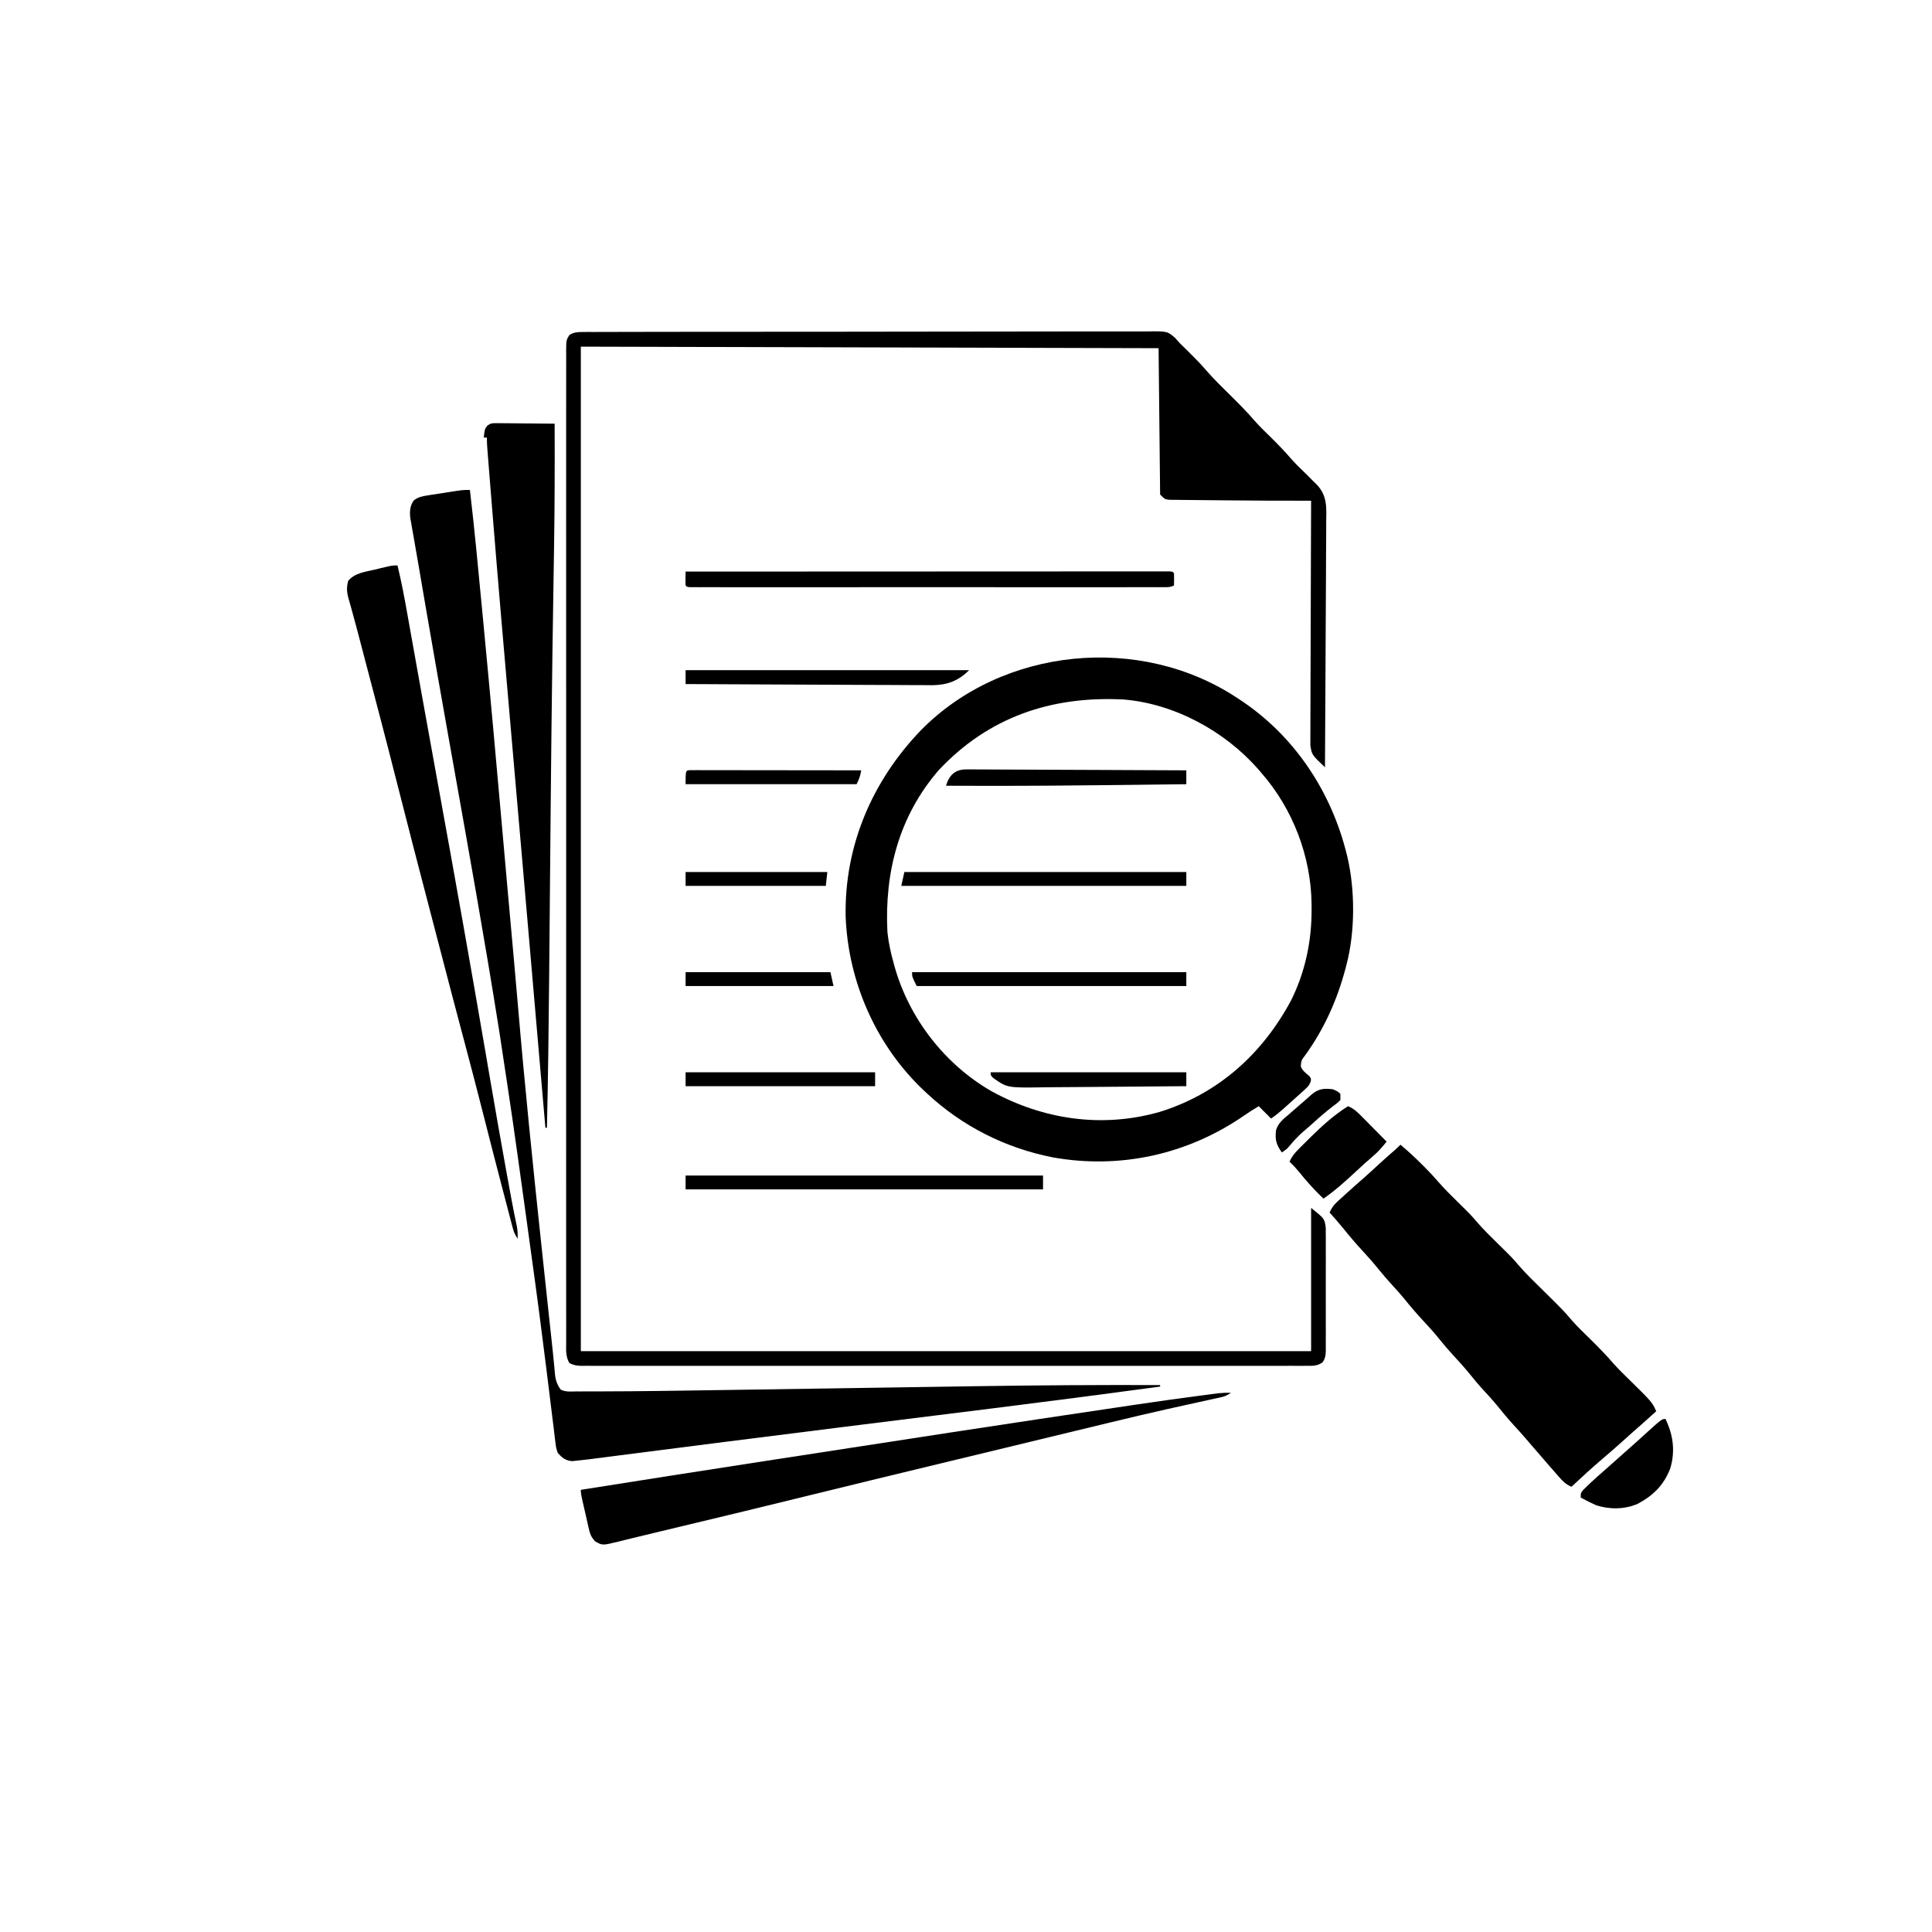
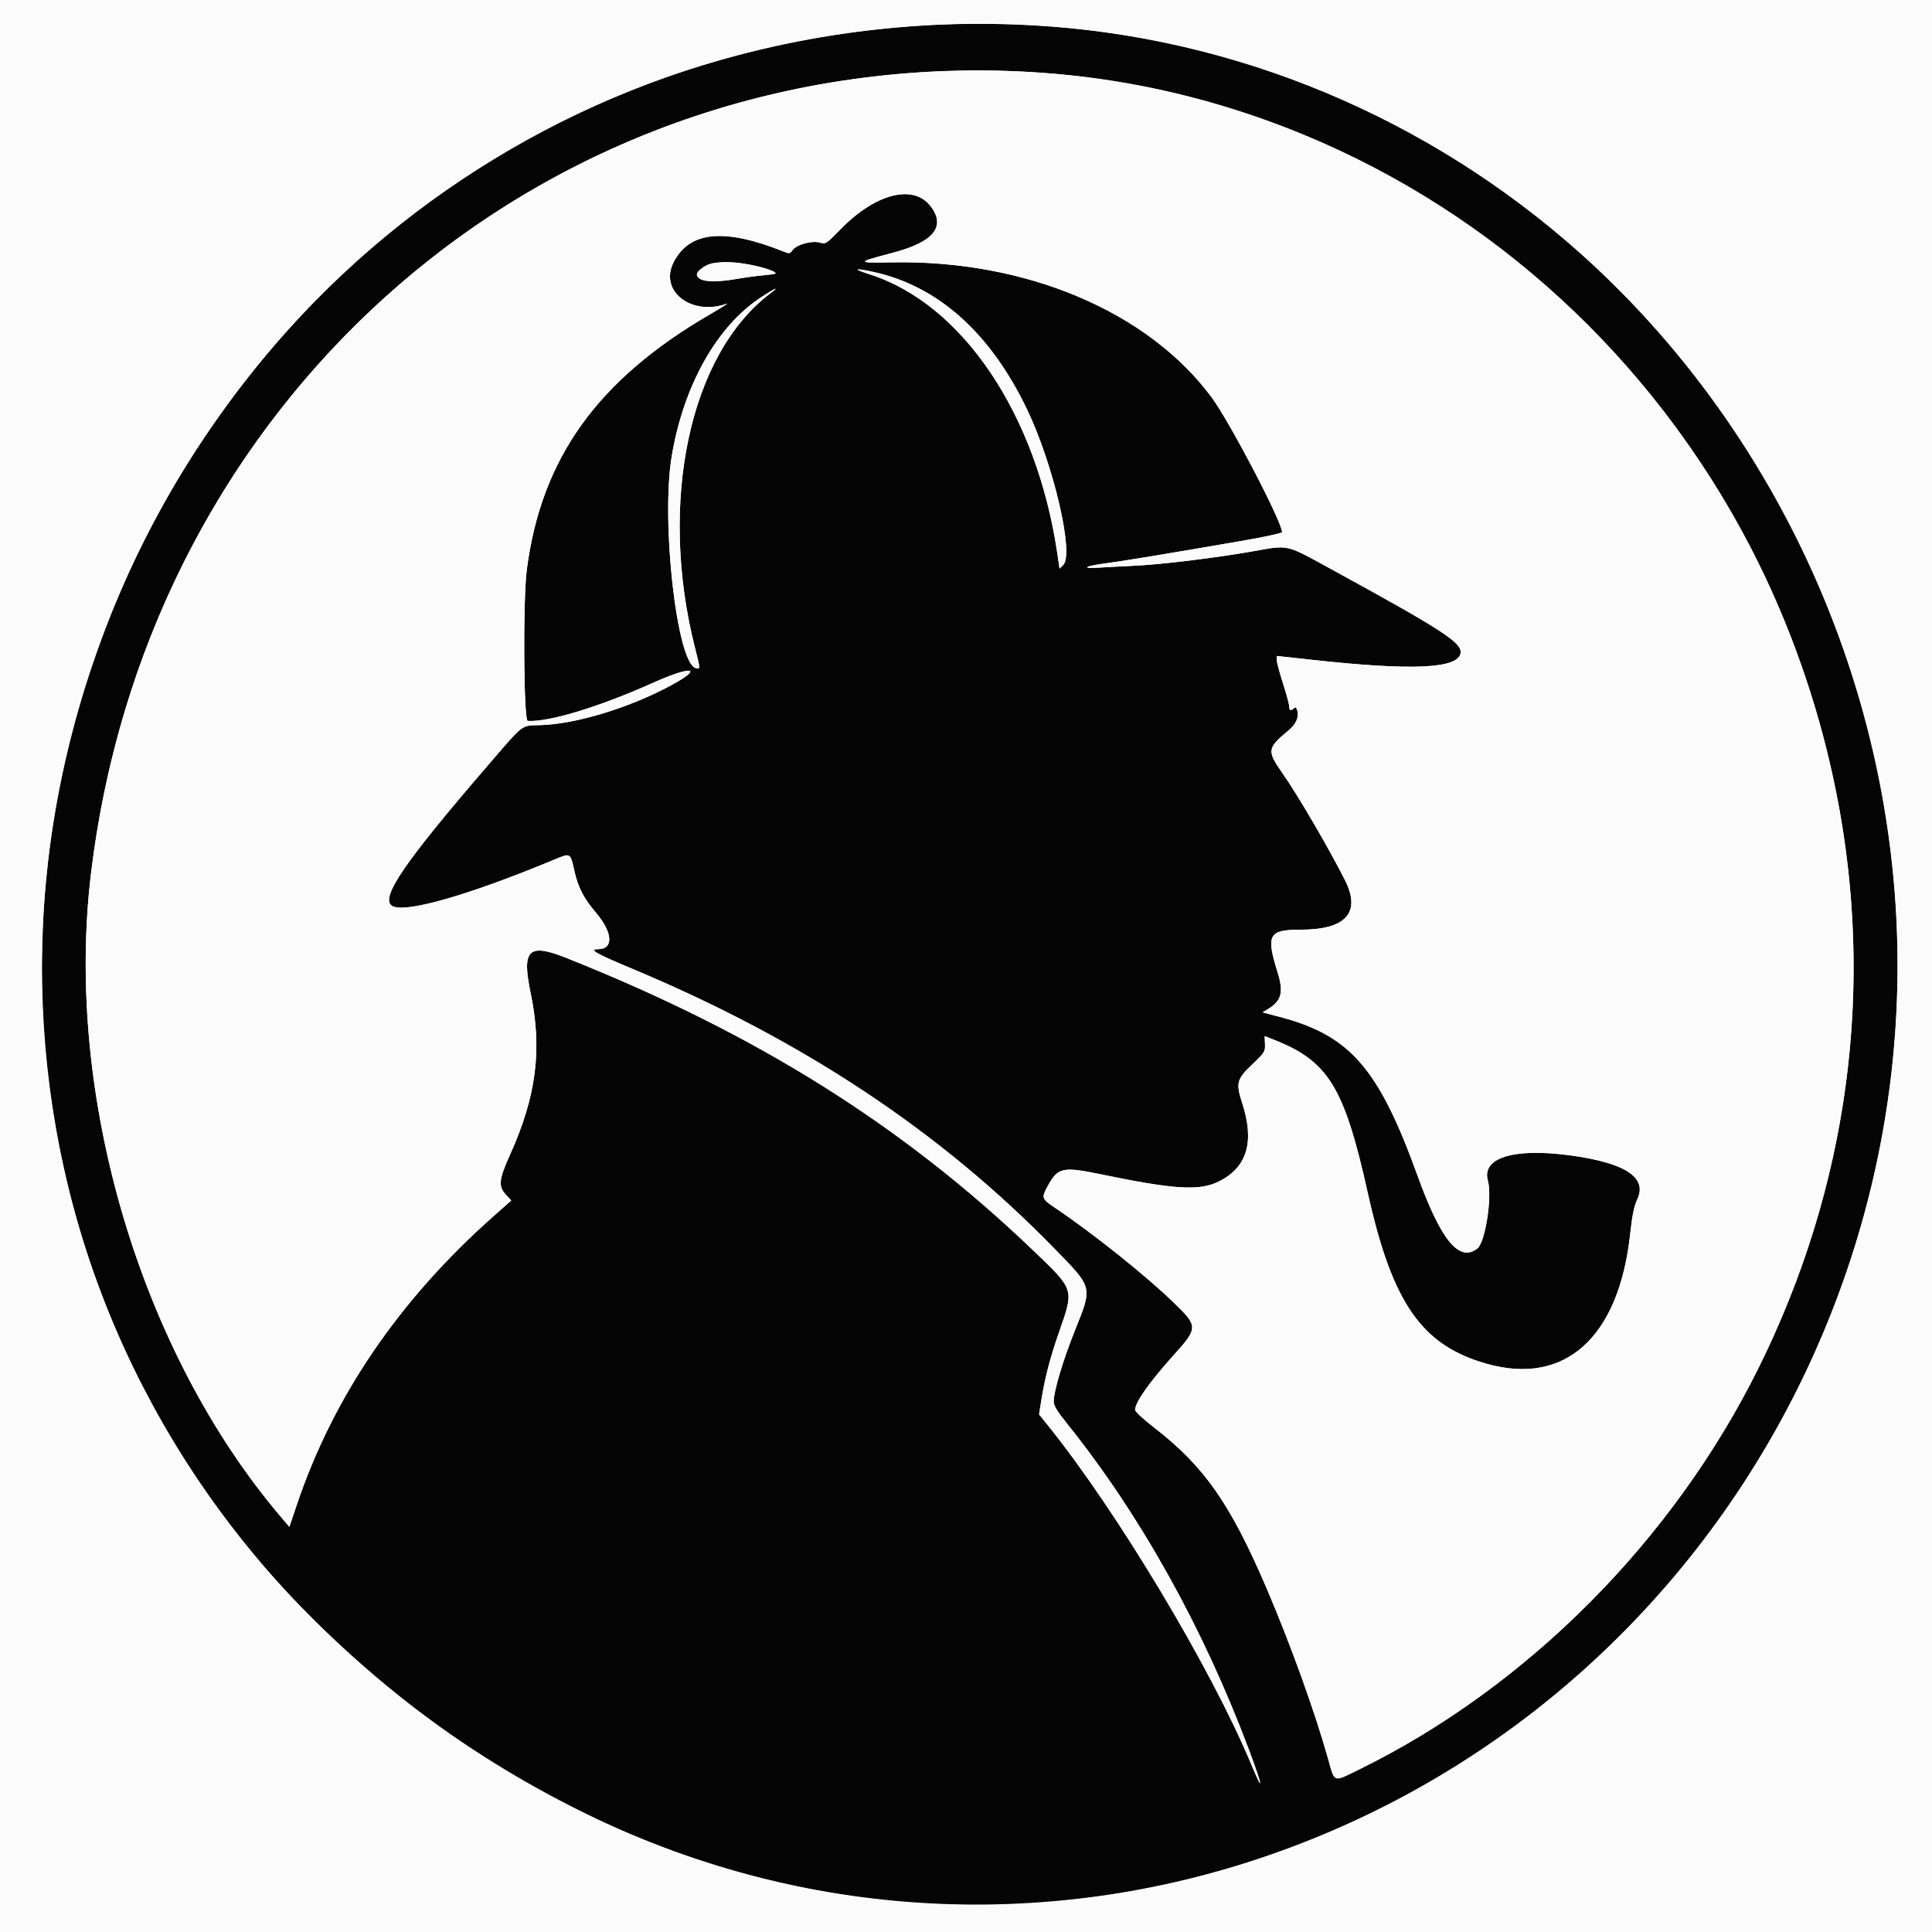
- <svg xmlns="http://www.w3.org/2000/svg" version="1.1" width="1254" height="1254">
-   <path d="M0 0 C0.654 -0.007 1.308 -0.013 1.982 -0.02 C4.182 -0.038 6.382 -0.027 8.583 -0.016 C10.173 -0.023 11.763 -0.032 13.353 -0.042 C17.729 -0.064 22.106 -0.062 26.482 -0.055 C31.2 -0.052 35.917 -0.072 40.634 -0.089 C49.879 -0.119 59.124 -0.126 68.37 -0.125 C75.884 -0.124 83.398 -0.13 90.912 -0.14 C114.53 -0.173 138.148 -0.182 161.766 -0.173 C180.403 -0.167 199.041 -0.198 217.678 -0.245 C236.807 -0.293 255.936 -0.315 275.065 -0.31 C285.808 -0.307 296.55 -0.315 307.293 -0.351 C316.44 -0.381 325.586 -0.387 334.733 -0.361 C339.401 -0.348 344.068 -0.347 348.735 -0.377 C353.009 -0.403 357.282 -0.397 361.556 -0.366 C363.101 -0.36 364.646 -0.366 366.191 -0.385 C379.16 -0.535 379.16 -0.535 384.251 3.849 C385.363 5.044 386.449 6.265 387.502 7.512 C388.692 8.676 389.89 9.833 391.1 10.977 C392.257 12.132 393.412 13.289 394.564 14.449 C395.137 15.018 395.71 15.587 396.301 16.174 C399.235 19.115 402.047 22.109 404.748 25.266 C409.382 30.624 414.461 35.542 419.502 40.512 C425.12 46.051 430.667 51.586 435.799 57.586 C439.023 61.232 442.531 64.603 446.002 68.012 C450.812 72.736 455.438 77.515 459.836 82.627 C462.906 86.1 466.265 89.282 469.607 92.49 C470.668 93.529 471.711 94.586 472.734 95.662 C473.897 96.879 475.094 98.064 476.326 99.213 C483.155 106.448 482.445 114.376 482.297 123.69 C482.295 125.425 482.296 127.16 482.3 128.896 C482.302 133.586 482.261 138.274 482.212 142.964 C482.168 147.872 482.164 152.781 482.155 157.69 C482.134 166.976 482.076 176.261 482.006 185.547 C481.928 196.123 481.889 206.698 481.854 217.274 C481.781 239.02 481.658 260.766 481.502 282.512 C472.941 274.426 472.941 274.426 472.01 268.243 C472.013 267.054 472.017 265.865 472.021 264.64 C472.017 263.973 472.014 263.307 472.01 262.62 C472.004 260.399 472.026 258.18 472.048 255.959 C472.049 254.363 472.048 252.766 472.046 251.169 C472.045 246.843 472.068 242.517 472.096 238.191 C472.121 233.667 472.124 229.142 472.128 224.618 C472.141 216.054 472.174 207.491 472.214 198.928 C472.259 189.177 472.28 179.426 472.301 169.675 C472.342 149.621 472.413 129.566 472.502 109.512 C471.504 109.513 471.504 109.513 470.487 109.514 C453.064 109.527 435.645 109.475 418.223 109.276 C414.236 109.231 410.249 109.191 406.262 109.165 C402.33 109.139 398.398 109.099 394.466 109.049 C392.983 109.032 391.501 109.02 390.019 109.014 C387.969 109.005 385.921 108.977 383.871 108.944 C382.71 108.933 381.549 108.922 380.352 108.91 C377.502 108.512 377.502 108.512 374.502 105.512 C374.007 58.487 374.007 58.487 373.502 10.512 C249.752 10.182 126.002 9.852 -1.498 9.512 C-1.498 224.672 -1.498 439.832 -1.498 661.512 C154.922 661.512 311.342 661.512 472.502 661.512 C472.502 630.822 472.502 600.132 472.502 568.512 C481.244 575.506 481.244 575.506 482.01 581.465 C482.033 583.038 482.035 584.612 482.019 586.186 C482.03 587.479 482.03 587.479 482.041 588.799 C482.058 591.642 482.047 594.485 482.033 597.328 C482.036 599.307 482.04 601.285 482.045 603.264 C482.051 607.408 482.042 611.551 482.023 615.694 C482.001 621.006 482.014 626.318 482.038 631.63 C482.052 635.714 482.047 639.798 482.037 643.883 C482.034 645.842 482.038 647.8 482.047 649.759 C482.057 652.496 482.042 655.231 482.019 657.967 C482.032 659.182 482.032 659.182 482.044 660.422 C481.994 663.704 481.868 665.983 479.973 668.719 C476.561 671.195 473.52 671.065 469.462 671.015 C468.641 671.021 467.821 671.027 466.975 671.033 C464.208 671.047 461.441 671.033 458.673 671.02 C456.676 671.024 454.679 671.031 452.682 671.039 C447.181 671.055 441.679 671.047 436.177 671.035 C430.25 671.026 424.322 671.04 418.394 671.051 C407.448 671.067 396.502 671.066 385.556 671.055 C375.445 671.045 365.333 671.042 355.222 671.047 C354.217 671.047 354.217 671.047 353.191 671.048 C350.471 671.049 347.751 671.05 345.031 671.052 C319.502 671.064 293.974 671.053 268.445 671.031 C245.754 671.012 223.062 671.014 200.371 671.033 C174.89 671.055 149.409 671.063 123.927 671.051 C121.212 671.049 118.497 671.048 115.782 671.047 C114.779 671.047 114.779 671.047 113.756 671.046 C103.65 671.041 93.543 671.047 83.437 671.057 C71.949 671.068 60.46 671.065 48.972 671.044 C43.106 671.033 37.24 671.029 31.375 671.042 C26.011 671.054 20.647 671.048 15.283 671.026 C13.337 671.022 11.391 671.024 9.445 671.034 C6.81 671.046 4.176 671.034 1.542 671.015 C0.394 671.029 0.394 671.029 -0.776 671.043 C-3.926 670.999 -6.192 670.679 -8.969 669.157 C-11.453 664.86 -11.045 660.567 -11.002 655.692 C-11.007 654.571 -11.013 653.45 -11.019 652.295 C-11.034 648.505 -11.02 644.715 -11.006 640.926 C-11.008 638.194 -11.017 635.463 -11.025 632.732 C-11.039 626.777 -11.039 620.822 -11.029 614.866 C-11.014 606.011 -11.021 597.155 -11.034 588.3 C-11.055 572.486 -11.053 556.673 -11.041 540.859 C-11.031 527.021 -11.029 513.182 -11.033 499.344 C-11.034 498.427 -11.034 497.51 -11.034 496.565 C-11.036 492.843 -11.037 489.121 -11.038 485.4 C-11.05 450.466 -11.039 415.533 -11.018 380.599 C-10.999 349.543 -11.001 318.487 -11.02 287.431 C-11.041 252.562 -11.05 217.694 -11.037 182.825 C-11.036 179.11 -11.035 175.395 -11.033 171.68 C-11.033 170.765 -11.033 169.85 -11.032 168.908 C-11.028 155.076 -11.033 141.244 -11.043 127.412 C-11.055 111.689 -11.052 95.966 -11.03 80.243 C-11.018 71.437 -11.018 62.631 -11.033 53.824 C-11.042 47.949 -11.036 42.074 -11.019 36.199 C-11.009 32.847 -11.008 29.495 -11.02 26.143 C-11.032 22.539 -11.02 18.935 -11.002 15.331 C-11.011 14.281 -11.02 13.231 -11.03 12.148 C-10.958 5.26 -10.958 5.26 -8.873 1.867 C-5.748 0.084 -3.598 0.007 0 0 Z " fill="#000000" transform="translate(378.4981,215.4883)" />
-   <path d="M0 0 C0.852 0 1.705 0.001 2.583 0.001 C3.92 0.024 3.92 0.024 5.284 0.048 C6.518 0.052 6.518 0.052 7.777 0.057 C10.849 0.072 13.92 0.114 16.991 0.153 C20.704 0.189 24.417 0.221 28.129 0.253 C29.974 0.27 31.818 0.287 33.663 0.303 C34.859 0.314 34.859 0.314 36.079 0.325 C36.648 0.33 37.218 0.335 37.804 0.341 C37.903 26.813 37.846 53.277 37.437 79.747 C37.418 80.991 37.398 82.234 37.379 83.516 C37.286 89.456 37.192 95.396 37.097 101.336 C36.842 117.203 36.605 133.071 36.378 148.938 C36.366 149.76 36.355 150.583 36.343 151.43 C35.89 183.148 35.559 214.867 35.261 246.587 C35.25 247.754 35.239 248.922 35.228 250.125 C35.007 273.601 34.795 297.076 34.59 320.552 C34.485 332.657 34.378 344.763 34.269 356.868 C34.259 357.914 34.25 358.96 34.24 360.038 C33.948 392.476 33.544 424.908 32.804 457.341 C32.474 457.341 32.144 457.341 31.804 457.341 C31.757 456.798 31.711 456.256 31.663 455.697 C28.146 414.834 24.609 373.972 21.065 333.112 C20.166 322.737 19.266 312.363 18.367 301.988 C13.81 249.377 13.81 249.377 9.217 196.769 C5.07 149.47 0.998 102.167 -2.821 54.841 C-2.909 53.75 -2.997 52.659 -3.088 51.535 C-3.585 45.374 -4.081 39.212 -4.573 33.051 C-4.722 31.199 -4.87 29.346 -5.019 27.494 C-5.22 24.978 -5.421 22.461 -5.62 19.944 C-5.679 19.21 -5.739 18.475 -5.8 17.718 C-6.02 14.915 -6.196 12.154 -6.196 9.341 C-6.856 9.341 -7.516 9.341 -8.196 9.341 C-7.586 3.852 -7.586 3.852 -5.915 1.663 C-3.775 0.017 -2.678 -0.024 0 0 Z " fill="#000000" transform="translate(322.196,274.6594)" />
-   <path d="M0 0 C2.998 25.331 5.345 50.73 7.767 76.121 C8.129 79.916 8.492 83.711 8.855 87.507 C13.256 133.568 17.424 179.647 21.479 225.739 C22.586 238.326 23.703 250.912 24.832 263.496 C24.905 264.305 24.977 265.113 25.052 265.946 C25.769 273.939 26.488 281.931 27.211 289.923 C27.571 293.903 27.93 297.883 28.289 301.863 C28.36 302.651 28.431 303.439 28.505 304.251 C29.44 314.627 30.348 325.005 31.23 335.385 C35.619 386.974 40.892 438.456 46.375 489.938 C46.466 490.788 46.556 491.638 46.649 492.514 C48.272 507.747 49.902 522.98 51.538 538.211 C51.614 538.915 51.689 539.618 51.767 540.342 C52.128 543.703 52.492 547.064 52.859 550.425 C53.454 555.874 54.04 561.323 54.55 566.781 C54.632 567.623 54.715 568.465 54.8 569.333 C54.943 570.813 55.077 572.294 55.199 573.775 C55.607 577.869 56.538 580.688 59 584 C62.219 585.609 65.727 585.139 69.263 585.128 C70.563 585.13 70.563 585.13 71.89 585.132 C74.823 585.133 77.756 585.125 80.689 585.117 C81.721 585.116 82.752 585.114 83.814 585.113 C110.704 585.072 137.59 584.647 164.477 584.226 C171.871 584.11 179.265 584 186.659 583.89 C199.917 583.693 213.174 583.493 226.432 583.291 C227.217 583.279 228.003 583.267 228.812 583.255 C237.544 583.122 246.275 582.988 255.007 582.854 C258.165 582.806 261.324 582.757 264.482 582.709 C265.261 582.697 266.041 582.685 266.844 582.673 C280.05 582.47 293.256 582.272 306.462 582.076 C313.8 581.967 321.138 581.856 328.476 581.741 C368.321 581.113 408.151 580.88 448 581 C448 581.33 448 581.66 448 582 C411.876 586.854 375.738 591.582 339.57 596.094 C338.705 596.202 337.84 596.31 336.949 596.421 C326.139 597.769 315.329 599.114 304.518 600.457 C287.207 602.608 269.898 604.766 252.588 606.925 C249.671 607.289 246.754 607.652 243.837 608.016 C217.693 611.276 191.553 614.568 165.418 617.901 C163.007 618.209 160.596 618.516 158.185 618.823 C143.991 620.632 129.798 622.442 115.606 624.266 C109.578 625.041 103.548 625.811 97.519 626.58 C95.079 626.892 92.639 627.206 90.2 627.521 C86.901 627.948 83.602 628.369 80.302 628.789 C79.351 628.913 78.399 629.037 77.418 629.166 C74.948 629.477 72.477 629.75 70 630 C68.134 630.192 68.134 630.192 66.231 630.388 C61.758 629.851 59.995 628.316 57 625 C55.931 621.725 55.931 621.725 55.471 617.92 C55.379 617.215 55.286 616.511 55.191 615.785 C54.886 613.42 54.619 611.053 54.352 608.684 C54.138 606.969 53.921 605.256 53.702 603.542 C53.232 599.818 52.777 596.092 52.334 592.364 C51.618 586.343 50.864 580.328 50.102 574.312 C49.971 573.279 49.84 572.245 49.706 571.18 C49.436 569.049 49.166 566.919 48.896 564.788 C48.479 561.481 48.064 558.175 47.651 554.868 C44.289 528.047 40.585 501.274 36.875 474.5 C36.526 471.98 36.178 469.459 35.829 466.939 C27.799 408.913 27.799 408.913 19 351 C18.834 349.957 18.834 349.957 18.665 348.892 C9.582 291.741 -0.651 234.784 -10.792 177.813 C-11.734 172.522 -12.676 167.231 -13.617 161.941 C-13.883 160.45 -14.148 158.959 -14.413 157.469 C-19.093 131.178 -23.713 104.878 -28.25 78.562 C-28.523 76.98 -28.796 75.397 -29.07 73.814 C-30.501 65.519 -31.919 57.223 -33.327 48.924 C-33.916 45.49 -34.516 42.058 -35.122 38.626 C-35.612 35.841 -36.094 33.055 -36.575 30.268 C-36.911 28.339 -37.257 26.411 -37.603 24.483 C-37.802 23.323 -38.001 22.163 -38.206 20.969 C-38.384 19.957 -38.562 18.945 -38.746 17.902 C-39.119 13.636 -38.888 10.239 -36.363 6.718 C-33.318 4.505 -30.901 4.094 -27.188 3.516 C-26.537 3.41 -25.886 3.305 -25.216 3.196 C-23.146 2.866 -21.073 2.558 -19 2.25 C-17.607 2.029 -16.213 1.806 -14.82 1.582 C-4.797 0 -4.797 0 0 0 Z " fill="#000000" transform="translate(305,318)" />
-   <path d="M0 0 C2.571 10.492 4.532 21.049 6.422 31.68 C6.757 33.552 7.093 35.424 7.429 37.296 C8.155 41.345 8.879 45.395 9.602 49.446 C11.399 59.512 13.204 69.577 15.009 79.642 C15.438 82.037 15.867 84.432 16.296 86.827 C19.7 105.82 23.141 124.806 26.602 143.789 C37.095 201.381 47.363 259 57.247 316.7 C58.044 321.348 58.84 325.996 59.637 330.645 C59.828 331.76 60.019 332.875 60.216 334.024 C63.578 353.636 67.02 373.232 70.562 392.812 C70.779 394.013 70.996 395.214 71.22 396.451 C73.193 407.354 75.185 418.245 77.5 429.081 C77.964 431.792 78.1 434.257 78 437 C76.174 434.261 75.491 432.639 74.678 429.54 C74.436 428.629 74.194 427.718 73.945 426.779 C73.687 425.785 73.43 424.79 73.164 423.766 C72.889 422.722 72.614 421.678 72.33 420.603 C71.423 417.153 70.524 413.702 69.625 410.25 C68.992 407.836 68.359 405.421 67.725 403.007 C63.482 386.812 59.325 370.595 55.206 354.368 C51.397 339.366 47.484 324.394 43.5 309.438 C43.227 308.411 42.953 307.385 42.672 306.328 C42.399 305.303 42.126 304.277 41.844 303.221 C37.025 285.123 32.288 267.004 27.573 248.878 C25.489 240.869 23.396 232.862 21.3 224.855 C13.904 196.588 6.542 168.314 -0.622 139.986 C-7.612 112.376 -14.877 84.838 -22.128 57.296 C-22.971 54.092 -23.813 50.887 -24.653 47.681 C-26.321 41.323 -27.995 34.969 -29.765 28.639 C-30.011 27.747 -30.258 26.855 -30.512 25.936 C-30.936 24.407 -31.37 22.881 -31.817 21.359 C-32.954 17.239 -33.127 14.137 -32 10 C-27.778 4.918 -21.02 4.175 -14.875 2.75 C-13.23 2.348 -13.23 2.348 -11.551 1.938 C-3.494 0 -3.494 0 0 0 Z " fill="#000000" transform="translate(258,367)" />
-   <path d="M0 0 C40.24 -0.023 80.479 -0.04 120.719 -0.051 C125.464 -0.052 130.209 -0.054 134.955 -0.055 C135.9 -0.055 136.844 -0.055 137.818 -0.056 C153.136 -0.06 168.455 -0.068 183.773 -0.077 C199.479 -0.086 215.185 -0.092 230.891 -0.094 C240.591 -0.095 250.291 -0.1 259.99 -0.108 C266.632 -0.113 273.274 -0.115 279.916 -0.114 C283.754 -0.113 287.592 -0.114 291.43 -0.119 C295.581 -0.125 299.732 -0.123 303.883 -0.12 C305.11 -0.123 306.336 -0.126 307.6 -0.129 C309.254 -0.126 309.254 -0.126 310.942 -0.123 C311.901 -0.123 312.861 -0.124 313.85 -0.124 C316 0 316 0 317 1 C317.141 3.671 317.042 6.324 317 9 C314.459 10.27 312.699 10.125 309.853 10.126 C308.756 10.128 307.659 10.131 306.528 10.134 C305.313 10.132 304.098 10.129 302.846 10.127 C301.562 10.129 300.279 10.13 298.957 10.132 C295.383 10.136 291.81 10.134 288.236 10.131 C284.387 10.128 280.537 10.132 276.688 10.135 C269.143 10.139 261.597 10.138 254.052 10.135 C247.923 10.133 241.793 10.133 235.664 10.134 C234.793 10.134 233.922 10.134 233.025 10.134 C231.256 10.135 229.487 10.135 227.718 10.135 C211.114 10.138 194.511 10.135 177.907 10.129 C163.645 10.125 149.383 10.126 135.121 10.13 C118.577 10.136 102.033 10.138 85.489 10.135 C83.727 10.134 81.964 10.134 80.202 10.134 C78.901 10.134 78.901 10.134 77.574 10.133 C71.448 10.132 65.322 10.134 59.196 10.136 C51.736 10.139 44.277 10.138 36.817 10.133 C33.007 10.13 29.198 10.129 25.388 10.133 C21.268 10.136 17.148 10.132 13.027 10.127 C11.81 10.129 10.592 10.131 9.338 10.134 C8.244 10.131 7.149 10.129 6.021 10.126 C5.069 10.126 4.117 10.126 3.135 10.125 C1 10 1 10 0 9 C-0.072 7.481 -0.084 5.958 -0.062 4.438 C-0.053 3.611 -0.044 2.785 -0.035 1.934 C-0.024 1.296 -0.012 0.657 0 0 Z " fill="#000000" transform="translate(445,371)" />
-   <path d="M0 0 C0.871 0.568 0.871 0.568 1.759 1.147 C36.928 24.302 60.895 60.398 71 101 C71.179 101.716 71.359 102.432 71.543 103.169 C76.574 124.54 76.598 151.751 71 173 C70.694 174.19 70.694 174.19 70.382 175.404 C65.004 195.808 56.529 214.851 44.112 231.977 C41.635 235.224 41.635 235.224 41.294 239.103 C42.379 242.019 44.495 243.466 46.82 245.438 C48 247 48 247 47.754 248.911 C46.894 251.293 45.989 252.301 44.121 253.988 C43.533 254.527 42.945 255.065 42.339 255.62 C41.712 256.178 41.084 256.737 40.438 257.312 C39.486 258.176 39.486 258.176 38.514 259.058 C36.684 260.714 34.844 262.359 33 264 C31.712 265.156 31.712 265.156 30.398 266.336 C27.664 268.763 25.049 270.968 22 273 C19.36 270.36 16.72 267.72 14 265 C10.595 266.984 7.335 269.123 4.093 271.362 C-32.442 296.401 -76.078 306.038 -119.82 298.184 C-150.359 292.126 -178.155 278.168 -201 257 C-201.567 256.477 -202.133 255.954 -202.717 255.416 C-234.132 226.079 -252.55 184.502 -254.125 141.594 C-254.908 95.772 -236.808 53.757 -205.257 20.972 C-152.141 -33.019 -62.938 -41.639 0 0 Z M-193.691 46.871 C-219.461 76.593 -228.979 113.212 -227 152 C-226.295 158.82 -224.833 165.403 -223 172 C-222.823 172.655 -222.647 173.311 -222.465 173.986 C-213.105 207.724 -189.802 237.894 -159.41 255.297 C-125.71 273.763 -87.575 279.343 -50.26 268.7 C-12.23 256.924 16.469 230.953 35.035 196.254 C44.184 177.896 48.41 157.686 48.312 137.25 C48.308 136.026 48.303 134.801 48.298 133.54 C47.903 102.874 36.185 72.172 16 49 C15.229 48.096 14.458 47.193 13.664 46.262 C-8.035 21.516 -40.875 3.625 -74 1 C-120.603 -1.328 -161.347 12.368 -193.691 46.871 Z " fill="#000000" transform="translate(803,453)" />
-   <path d="M0 0 C60.72 0 121.44 0 184 0 C177.021 6.979 169.83 9.623 160.073 9.749 C157.763 9.746 155.455 9.714 153.146 9.681 C151.469 9.679 149.793 9.68 148.116 9.684 C143.596 9.686 139.077 9.65 134.557 9.608 C129.822 9.571 125.086 9.567 120.351 9.56 C111.398 9.542 102.446 9.492 93.493 9.432 C83.294 9.365 73.096 9.332 62.898 9.302 C41.932 9.239 20.966 9.134 0 9 C0 6.03 0 3.06 0 0 Z " fill="#000000" transform="translate(445,435)" />
-   <path d="M0 0 C1.249 0.001 1.249 0.001 2.522 0.003 C3.475 0.001 4.427 0 5.408 -0.001 C6.461 0.002 7.514 0.006 8.599 0.01 C10.252 0.009 10.252 0.009 11.939 0.009 C15.602 0.01 19.265 0.018 22.929 0.025 C25.461 0.027 27.993 0.029 30.525 0.03 C36.521 0.033 42.517 0.041 48.512 0.051 C55.337 0.062 62.162 0.068 68.986 0.073 C83.028 0.083 97.07 0.101 111.112 0.123 C110.525 3.644 109.756 5.836 108.112 9.123 C71.482 9.123 34.852 9.123 -2.888 9.123 C-2.888 0.188 -2.888 0.188 0 0 Z " fill="#000000" transform="translate(447.8878,499.877)" />
-   <path d="M0 0 C1.261 -0.007 2.521 -0.014 3.82 -0.021 C5.209 -0.003 6.598 0.015 7.987 0.034 C9.456 0.035 10.925 0.034 12.394 0.031 C16.375 0.03 20.355 0.059 24.337 0.094 C28.499 0.126 32.662 0.128 36.825 0.134 C44.705 0.15 52.584 0.191 60.464 0.241 C69.436 0.297 78.408 0.325 87.381 0.35 C105.835 0.402 124.288 0.49 142.742 0.601 C142.742 3.571 142.742 6.541 142.742 9.601 C128.93 9.775 115.117 9.941 101.305 10.101 C100.279 10.113 99.254 10.125 98.198 10.137 C69.983 10.462 41.771 10.699 13.555 10.664 C12.855 10.663 12.156 10.662 11.435 10.661 C3.204 10.65 -5.027 10.631 -13.258 10.601 C-11.077 3.663 -7.379 -0.031 0 0 Z " fill="#000000" transform="translate(627.2579,499.3987)" />
-   <path d="M0 0 C30.36 0 60.72 0 92 0 C91.67 2.97 91.34 5.94 91 9 C60.97 9 30.94 9 0 9 C0 6.03 0 3.06 0 0 Z " fill="#000000" transform="translate(445,566)" />
-   <path d="M0 0 C60.39 0 120.78 0 183 0 C183 2.97 183 5.94 183 9 C121.95 9 60.9 9 -2 9 C-1.34 6.03 -0.68 3.06 0 0 Z " fill="#000000" transform="translate(587,566)" />
-   <path d="M0 0 C31.02 0 62.04 0 94 0 C94.99 4.455 94.99 4.455 96 9 C64.32 9 32.64 9 0 9 C0 6.03 0 3.06 0 0 Z " fill="#000000" transform="translate(445,631)" />
-   <path d="M0 0 C58.74 0 117.48 0 178 0 C178 2.97 178 5.94 178 9 C120.25 9 62.5 9 3 9 C0 3 0 3 0 0 Z " fill="#000000" transform="translate(592,631)" />
-   <path d="M0 0 C40.59 0 81.18 0 123 0 C123 2.97 123 5.94 123 9 C82.41 9 41.82 9 0 9 C0 6.03 0 3.06 0 0 Z " fill="#000000" transform="translate(445,696)" />
-   <path d="M0 0 C41.91 0 83.82 0 127 0 C127 2.97 127 5.94 127 9 C112.213 9.163 97.427 9.287 82.639 9.363 C75.772 9.399 68.905 9.448 62.039 9.528 C55.406 9.606 48.773 9.646 42.139 9.664 C39.615 9.677 37.091 9.702 34.566 9.74 C10.713 10.084 10.713 10.084 1.699 3.703 C0 2 0 2 0 0 Z " fill="#000000" transform="translate(643,696)" />
-   <path d="M0 0 C3.062 1.25 3.062 1.25 5 3 C5 4.32 5 5.64 5 7 C3.164 8.824 3.164 8.824 0.625 10.688 C-4.006 14.206 -8.329 17.921 -12.621 21.844 C-14.775 23.796 -16.97 25.683 -19.188 27.562 C-22.626 30.542 -25.56 33.798 -28.457 37.301 C-30 39 -30 39 -33 41 C-36.615 35.961 -37.532 32.718 -36.76 26.563 C-35.378 21.901 -32.074 19.349 -28.438 16.312 C-27.746 15.701 -27.054 15.089 -26.342 14.459 C-24.949 13.232 -23.546 12.018 -22.132 10.815 C-19.302 8.406 -16.526 5.937 -13.746 3.469 C-9.139 -0.408 -5.811 -0.661 0 0 Z " fill="#000000" transform="translate(865,707)" />
-   <path d="M0 0 C3.766 1.563 6.136 3.906 8.984 6.789 C9.445 7.252 9.905 7.716 10.38 8.193 C11.841 9.666 13.296 11.145 14.75 12.625 C15.743 13.628 16.737 14.631 17.73 15.633 C20.159 18.083 22.581 20.54 25 23 C22.319 26.297 19.775 29.401 16.5 32.125 C12.744 35.326 9.115 38.642 5.5 42 C-1.413 48.4 -8.222 54.653 -16 60 C-21.767 54.479 -26.999 48.74 -31.957 42.48 C-33.859 40.172 -35.848 38.075 -38 36 C-36.53 32.609 -34.636 30.379 -32.035 27.77 C-31.24 26.97 -30.445 26.171 -29.626 25.348 C-28.78 24.511 -27.934 23.675 -27.062 22.812 C-26.203 21.958 -25.344 21.104 -24.458 20.224 C-16.856 12.735 -9.096 5.654 0 0 Z " fill="#000000" transform="translate(875,718)" />
-   <path d="M0 0 C4.886 4.101 9.505 8.35 14 12.875 C14.578 13.449 15.155 14.022 15.75 14.613 C18.743 17.613 21.612 20.67 24.375 23.883 C28.357 28.488 32.661 32.734 37 37 C45.566 45.422 45.566 45.422 49.438 49.938 C53.693 54.889 58.351 59.421 63 64 C72.631 73.488 72.631 73.488 76.312 77.812 C81.514 83.879 87.32 89.387 93 95 C105.959 107.807 105.959 107.807 111.273 114.051 C114.975 118.229 119.025 122.084 123 126 C128.281 131.202 133.436 136.411 138.262 142.039 C141.502 145.694 145.017 149.079 148.5 152.5 C163.26 166.996 163.26 166.996 166 173 C160.714 177.777 155.412 182.529 150.039 187.207 C147.797 189.178 145.586 191.182 143.375 193.188 C139.373 196.804 135.297 200.32 131.188 203.812 C124.281 209.687 117.616 215.802 111 222 C107.323 220.489 105.281 218.351 102.688 215.375 C101.893 214.47 101.099 213.565 100.281 212.633 C99.528 211.764 98.776 210.895 98 210 C97.149 209.037 97.149 209.037 96.281 208.055 C93.573 204.988 90.904 201.89 88.25 198.777 C83.509 193.219 78.759 187.691 73.812 182.312 C69.786 177.926 66.019 173.383 62.281 168.75 C59.138 164.961 55.798 161.367 52.465 157.746 C50.073 155.081 47.807 152.352 45.562 149.562 C41.904 145.026 38.051 140.741 34.084 136.479 C31.113 133.267 28.3 129.974 25.562 126.562 C22.197 122.378 18.668 118.417 15 114.5 C10.521 109.717 6.315 104.792 2.211 99.68 C-0.109 96.867 -2.531 94.182 -5 91.5 C-8.274 87.943 -11.406 84.328 -14.438 80.562 C-17.659 76.568 -21.007 72.755 -24.5 69 C-28.838 64.336 -32.921 59.521 -36.918 54.559 C-39.851 50.955 -42.909 47.468 -46 44 C-44.7 41.104 -43.365 39.148 -41.023 37.012 C-40.439 36.474 -39.855 35.936 -39.253 35.382 C-38.634 34.823 -38.014 34.264 -37.375 33.688 C-36.738 33.105 -36.102 32.523 -35.446 31.922 C-31.693 28.499 -27.901 25.123 -24.055 21.805 C-20.801 18.947 -17.628 16 -14.443 13.066 C-10.853 9.765 -7.216 6.526 -3.523 3.34 C-2.308 2.271 -1.144 1.144 0 0 Z " fill="#000000" transform="translate(909,743)" />
-   <path d="M0 0 C76.56 0 153.12 0 232 0 C232 2.97 232 5.94 232 9 C155.44 9 78.88 9 0 9 C0 6.03 0 3.06 0 0 Z " fill="#000000" transform="translate(445,763)" />
-   <path d="M0 0 C-2.707 1.805 -3.982 2.381 -7.023 3.041 C-8.249 3.313 -8.249 3.313 -9.499 3.589 C-10.839 3.876 -10.839 3.876 -12.206 4.169 C-13.148 4.376 -14.091 4.584 -15.062 4.798 C-17.115 5.25 -19.17 5.699 -21.224 6.146 C-26.822 7.367 -32.413 8.611 -38.005 9.857 C-39.167 10.116 -40.328 10.374 -41.525 10.641 C-53.449 13.306 -65.334 16.125 -77.211 18.988 C-78.261 19.241 -79.311 19.494 -80.393 19.755 C-86.926 21.329 -93.457 22.91 -99.988 24.492 C-105.822 25.905 -111.657 27.313 -117.491 28.722 C-127.038 31.027 -136.585 33.335 -146.13 35.645 C-158.153 38.554 -170.177 41.457 -182.202 44.358 C-216.074 52.528 -249.941 60.71 -283.77 69.057 C-305.076 74.311 -326.41 79.446 -347.75 84.562 C-348.967 84.854 -348.967 84.854 -350.209 85.152 C-352.603 85.726 -354.998 86.3 -357.393 86.874 C-358.163 87.059 -358.934 87.243 -359.728 87.434 C-363.467 88.33 -367.206 89.224 -370.946 90.116 C-377.185 91.604 -383.423 93.099 -389.65 94.636 C-390.627 94.875 -391.603 95.114 -392.609 95.361 C-394.342 95.785 -396.073 96.215 -397.802 96.652 C-408.015 99.144 -408.015 99.144 -412.749 96.417 C-415.517 93.445 -416.127 91.283 -417.02 87.336 C-417.168 86.703 -417.316 86.069 -417.469 85.417 C-417.935 83.407 -418.374 81.391 -418.812 79.375 C-419.125 78.013 -419.44 76.651 -419.756 75.289 C-422 65.464 -422 65.464 -422 63 C-382.478 56.73 -342.942 50.557 -303.393 44.456 C-301.225 44.121 -299.057 43.787 -296.889 43.452 C-220.013 31.586 -143.132 19.72 -66.178 8.366 C-64.196 8.073 -62.214 7.779 -60.232 7.486 C-47.216 5.561 -34.19 3.725 -21.144 2.019 C-19.767 1.839 -18.39 1.658 -17.013 1.476 C-15.102 1.225 -13.192 0.978 -11.281 0.732 C-10.187 0.59 -9.094 0.449 -7.967 0.303 C-5.283 0.029 -2.695 -0.059 0 0 Z " fill="#000000" transform="translate(799,904)" />
-   <path d="M0 0 C5.062 10.431 6.441 20.864 3.125 32.086 C-1.073 42.959 -7.894 49.668 -18.098 55.121 C-26.578 58.76 -36.301 58.823 -45 56 C-48.429 54.495 -51.729 52.823 -55 51 C-55 48 -55 48 -53.312 45.984 C-52.549 45.247 -51.786 44.51 -51 43.75 C-50.174 42.951 -49.347 42.152 -48.496 41.328 C-45.745 38.762 -42.951 36.263 -40.098 33.812 C-37.701 31.741 -35.35 29.624 -33 27.5 C-30.041 24.83 -27.071 22.177 -24.062 19.562 C-20.812 16.733 -17.621 13.843 -14.438 10.938 C-2.415 0 -2.415 0 0 0 Z " fill="#000000" transform="translate(1081,921)" />
+ <svg xmlns="http://www.w3.org/2000/svg" width="1200px" height="1200px" viewBox="0 0 1200 1200" version="1.1">
+   <g id="surface1">
+     <path style=" stroke:none;fill-rule:evenodd;fill:rgb(1.961%,1.961%,1.961%);fill-opacity:1;" d="M 580.363 15.445 C 410.953 24.098 259.117 101.715 155.512 232.641 C -28.336 464.953 -14.934 790.859 186.98 998.035 C 343.508 1158.645 555.961 1219.676 757.621 1161.973 C 1069.379 1072.758 1247.867 741.781 1153.266 428.32 C 1075.605 170.988 841.293 2.129 580.363 15.445 M 645.766 45.102 C 850.48 58.723 1033.926 195.691 1111.273 392.668 C 1170.516 543.539 1163.781 705.32 1092.242 849.68 C 1039.305 956.504 948.891 1047.5 844.766 1098.746 C 827.648 1107.172 829.195 1107.66 824.93 1092.484 C 816.668 1063.113 801.609 1021.312 786.898 986.93 C 764.23 933.965 747.977 910.703 716.824 886.652 C 710.09 881.457 705.043 876.762 705.043 875.703 C 705.043 871.059 713.844 858.535 728.762 841.969 C 744.227 824.785 744.246 823.883 729.516 809.527 C 712.211 792.664 678.809 765.953 655.234 750.137 C 646.91 744.555 646.738 744.004 650.895 736.426 C 657.047 725.219 660.184 724.52 683.043 729.25 C 729.625 738.891 744.848 739.844 756.965 733.879 C 774.57 725.215 779.371 709.328 771.629 685.371 C 767.488 672.562 768.051 670.406 777.988 660.934 C 785.621 653.652 785.879 653.238 785.695 648.473 L 785.504 643.547 L 791.195 645.781 C 825.086 659.113 834.934 675.191 849.59 741.137 C 864.785 809.488 883.039 835.688 923.426 847.082 C 972.242 860.859 1005.551 830.676 1012.559 766.301 C 1013.844 754.52 1014.934 749.258 1016.992 744.859 C 1023.328 731.359 1009.551 722.301 975.617 717.664 C 940.391 712.844 920.148 719 924.137 733.312 C 926.922 743.309 922.562 771.551 917.641 775.422 C 906.387 784.273 895.016 770.457 880.5 730.309 C 856.363 663.547 838.664 643.129 794.953 631.621 L 784.227 628.801 L 787.352 626.898 C 795.977 621.652 797.422 616.402 793.609 604.172 C 786.238 580.539 787.895 577.453 807.938 577.453 C 836.043 577.453 845.539 566.828 835.414 546.719 C 825.445 526.926 806.105 493.816 796.637 480.332 C 786.859 466.418 787.082 464.664 799.977 453.988 C 805.121 449.723 807.039 445.336 805.656 440.977 C 805.117 439.277 804.586 438.973 803.703 439.855 C 801.832 441.723 800.734 441.293 800.734 438.691 C 800.734 437.387 799.004 430.965 796.883 424.414 C 794.766 417.863 793.035 411.363 793.035 409.965 L 793.035 407.426 L 815.309 409.871 C 877.637 416.715 906.078 415.344 907.234 405.441 C 907.973 399.074 895.48 391.016 826.188 353.141 C 798.137 337.805 800.82 338.406 778.184 342.422 C 755.555 346.43 721.586 350.586 705.043 351.367 C 697.48 351.719 687.332 352.262 682.492 352.562 C 670.848 353.297 673.93 351.574 687.445 349.805 C 697.789 348.449 724.539 344.031 771.859 335.863 C 785.32 333.539 796.332 331.141 796.332 330.531 C 796.324 324.168 763.789 261.91 752.535 246.734 C 712.918 193.301 636.965 161.297 553.691 162.953 C 531.672 163.391 531.719 162.969 554.348 157.055 C 579.871 150.379 587.73 140.797 578.066 128.129 C 567.422 114.168 543.996 120.047 522.363 142.105 C 513.027 151.629 512.879 151.727 509.172 150.664 C 504.285 149.262 494.656 151.93 492.262 155.348 C 490.699 157.574 490.277 157.656 486.988 156.336 C 449.984 141.492 428.352 143.527 418.434 162.785 C 409.176 180.762 429.312 196.496 451.512 188.633 C 452.723 188.207 448.27 191.012 441.613 194.863 C 371.277 235.609 336.148 284.445 327.195 353.922 C 324.754 372.859 325.215 447.602 327.773 447.77 C 340.867 448.625 372.289 439.066 405.867 424.004 C 429.707 413.312 437.516 414.473 416.863 425.641 C 391.043 439.602 357.762 449.746 335.695 450.383 C 323.398 450.738 325.918 448.805 302.73 475.711 C 251.301 535.391 236.16 557.523 243.324 562.543 C 250.633 567.66 290.625 556.289 345.031 533.629 C 354.336 529.754 354.266 529.711 356.734 540.836 C 358.996 551.062 362.523 557.906 370.168 566.914 C 380.664 579.289 381.25 589.551 371.453 589.551 C 365.32 589.551 369.988 592.246 392.117 601.488 C 497.918 645.664 583.695 702.445 654.762 775.371 C 678.965 800.203 678.629 798.898 667.707 826.195 C 660.176 845.004 654.473 864.125 654.461 870.574 C 654.457 873.047 656.566 876.512 662.832 884.324 C 708.199 940.918 747.137 1010.727 775.637 1086.566 C 784.305 1109.641 785.203 1115.098 777.16 1095.812 C 752.164 1035.898 693.691 938.438 650.805 885.215 L 645.395 878.504 L 646.727 870.141 C 649.016 855.703 652.16 843.613 657.906 827.129 C 667.227 800.387 667.527 801.32 641.477 776.387 C 560.27 698.668 469.707 641.957 351.77 594.969 C 328.16 585.562 323.941 589.719 329.594 616.805 C 336.887 651.773 333.168 680.875 316.742 717.309 C 309.746 732.82 309.371 736.867 314.414 742.266 L 317.555 745.629 L 306.215 755.684 C 247.812 807.473 206.871 867.621 184.312 934.762 L 179.746 948.352 L 174.73 942.461 C 87.039 839.488 39.977 680.355 56.504 542.715 C 92.898 239.66 346.844 25.211 645.766 45.102 M 468.352 164.992 C 483.41 168.602 484.934 169.996 474.824 170.91 C 470.242 171.328 462.379 172.391 457.352 173.273 C 438.988 176.504 429.895 174.383 434.738 167.992 C 439.004 162.367 452.41 161.172 468.352 164.992 M 541.906 168.785 C 582.367 177.41 615.102 206.605 637.996 254.469 C 654.398 288.758 667.246 344.031 660.406 350.891 L 658.117 353.188 L 656.684 343.508 C 643.945 257.387 597.902 188.902 540.328 170.434 C 529.699 167.023 530.371 166.324 541.906 168.785 M 478.461 182.219 C 428.254 220.133 408.746 311.961 431.684 402.438 C 435.047 415.715 435.047 415.715 432.129 414.949 C 420.406 411.887 410.449 323.719 417.246 283.227 C 424.621 239.32 445.312 202.547 472.711 184.66 C 481.641 178.828 484.621 177.562 478.461 182.219 " />
+     <path style=" stroke:none;fill-rule:evenodd;fill:rgb(98.431%,98.431%,98.431%);fill-opacity:1;" d="M 0 600 L 0 1200 L 1200 1200 L 1200 0 L 0 0 L 0 600 M 653.895 16.574 C 1045.496 46.848 1290.906 474.07 1127.086 840.328 C 994.285 1137.238 649.086 1266.527 363.52 1126.312 C 89.75 991.895 -37.383 697.195 56.703 415.105 C 142.457 157.996 385.469 -4.176 653.895 16.574 M 584.602 44.18 C 310.004 55.621 90.062 263.246 56.504 542.715 C 39.977 680.355 87.039 839.488 174.73 942.461 L 179.746 948.352 L 184.312 934.762 C 206.871 867.621 247.812 807.473 306.215 755.684 L 317.555 745.629 L 314.414 742.266 C 309.371 736.867 309.746 732.82 316.742 717.309 C 333.168 680.875 336.887 651.773 329.594 616.805 C 323.941 589.719 328.16 585.562 351.77 594.969 C 469.707 641.957 560.27 698.668 641.477 776.387 C 667.527 801.32 667.227 800.387 657.906 827.129 C 652.16 843.613 649.016 855.703 646.727 870.141 L 645.395 878.504 L 650.805 885.215 C 693.691 938.438 752.164 1035.898 777.16 1095.812 C 785.203 1115.098 784.305 1109.641 775.637 1086.566 C 747.137 1010.727 708.199 940.918 662.832 884.324 C 656.566 876.512 654.457 873.047 654.461 870.574 C 654.473 864.125 660.176 845.004 667.707 826.195 C 678.629 798.898 678.965 800.203 654.762 775.371 C 583.695 702.445 497.918 645.664 392.117 601.488 C 369.988 592.246 365.32 589.551 371.453 589.551 C 381.25 589.551 380.664 579.289 370.168 566.914 C 362.523 557.906 358.996 551.062 356.734 540.836 C 354.266 529.711 354.336 529.754 345.031 533.629 C 290.625 556.289 250.633 567.66 243.324 562.543 C 236.16 557.523 251.301 535.391 302.73 475.711 C 325.918 448.805 323.398 450.738 335.695 450.383 C 357.762 449.746 391.043 439.602 416.863 425.641 C 437.516 414.473 429.707 413.312 405.867 424.004 C 372.289 439.066 340.867 448.625 327.773 447.77 C 325.215 447.602 324.754 372.859 327.195 353.922 C 336.148 284.445 371.277 235.609 441.613 194.863 C 448.27 191.012 452.723 188.207 451.512 188.633 C 429.312 196.496 409.176 180.762 418.434 162.785 C 428.352 143.527 449.984 141.492 486.988 156.336 C 490.277 157.656 490.699 157.574 492.262 155.348 C 494.656 151.93 504.285 149.262 509.172 150.664 C 512.879 151.727 513.027 151.629 522.363 142.105 C 543.996 120.047 567.422 114.168 578.066 128.129 C 587.73 140.797 579.871 150.379 554.348 157.055 C 531.719 162.969 531.672 163.391 553.691 162.953 C 636.965 161.297 712.918 193.301 752.535 246.734 C 763.789 261.91 796.324 324.168 796.332 330.531 C 796.332 331.141 785.32 333.539 771.859 335.863 C 724.539 344.031 697.789 348.449 687.445 349.805 C 673.93 351.574 670.848 353.297 682.492 352.562 C 687.332 352.262 697.48 351.719 705.043 351.367 C 721.586 350.586 755.555 346.43 778.184 342.422 C 800.82 338.406 798.137 337.805 826.188 353.141 C 895.48 391.016 907.973 399.074 907.234 405.441 C 906.078 415.344 877.637 416.715 815.309 409.871 L 793.035 407.426 L 793.035 409.965 C 793.035 411.363 794.766 417.863 796.883 424.414 C 799.004 430.965 800.734 437.387 800.734 438.691 C 800.734 441.293 801.832 441.723 803.703 439.855 C 804.586 438.973 805.117 439.277 805.656 440.977 C 807.039 445.336 805.121 449.723 799.977 453.988 C 787.082 464.664 786.859 466.418 796.637 480.332 C 806.105 493.816 825.445 526.926 835.414 546.719 C 845.539 566.828 836.043 577.453 807.938 577.453 C 787.895 577.453 786.238 580.539 793.609 604.172 C 797.422 616.402 795.977 621.652 787.352 626.898 L 784.227 628.801 L 794.953 631.621 C 838.664 643.129 856.363 663.547 880.5 730.309 C 895.016 770.457 906.387 784.273 917.641 775.422 C 922.562 771.551 926.922 743.309 924.137 733.312 C 920.148 719 940.391 712.844 975.617 717.664 C 1009.551 722.301 1023.328 731.359 1016.992 744.859 C 1014.934 749.258 1013.844 754.52 1012.559 766.301 C 1005.551 830.676 972.242 860.859 923.426 847.082 C 883.039 835.688 864.785 809.488 849.59 741.137 C 834.934 675.191 825.086 659.113 791.195 645.781 L 785.504 643.547 L 785.695 648.473 C 785.879 653.238 785.621 653.652 777.988 660.934 C 768.051 670.406 767.488 672.562 771.629 685.371 C 779.371 709.328 774.57 725.215 756.965 733.879 C 744.848 739.844 729.625 738.891 683.043 729.25 C 660.184 724.52 657.047 725.219 650.895 736.426 C 646.738 744.004 646.91 744.555 655.234 750.137 C 678.809 765.953 712.211 792.664 729.516 809.527 C 744.246 823.883 744.227 824.785 728.762 841.969 C 713.844 858.535 705.043 871.059 705.043 875.703 C 705.043 876.762 710.09 881.457 716.824 886.652 C 747.977 910.703 764.23 933.965 786.898 986.93 C 801.609 1021.312 816.668 1063.113 824.93 1092.484 C 829.195 1107.66 827.648 1107.172 844.766 1098.746 C 948.891 1047.5 1039.305 956.504 1092.242 849.68 C 1148.062 737.047 1164.773 613.121 1140.457 492.211 C 1085.977 221.297 852.387 33.023 584.602 44.18 M 439.414 164.488 C 424.984 171.883 435.637 177.098 457.352 173.273 C 462.379 172.391 470.242 171.328 474.824 170.91 C 482.684 170.199 482.996 170.07 480.324 168.668 C 470.762 163.66 445.977 161.129 439.414 164.488 M 540.328 170.434 C 597.902 188.902 643.945 257.387 656.684 343.508 L 658.117 353.188 L 660.406 350.891 C 667.246 344.031 654.398 288.758 637.996 254.469 C 615.102 206.605 582.367 177.41 541.906 168.785 C 530.371 166.324 529.699 167.023 540.328 170.434 M 472.711 184.66 C 445.312 202.547 424.621 239.32 417.246 283.227 C 410.449 323.719 420.406 411.887 432.129 414.949 C 435.047 415.715 435.047 415.715 431.684 402.438 C 408.746 311.961 428.254 220.133 478.461 182.219 C 484.621 177.562 481.641 178.828 472.711 184.66 " />
+   </g>
</svg>
